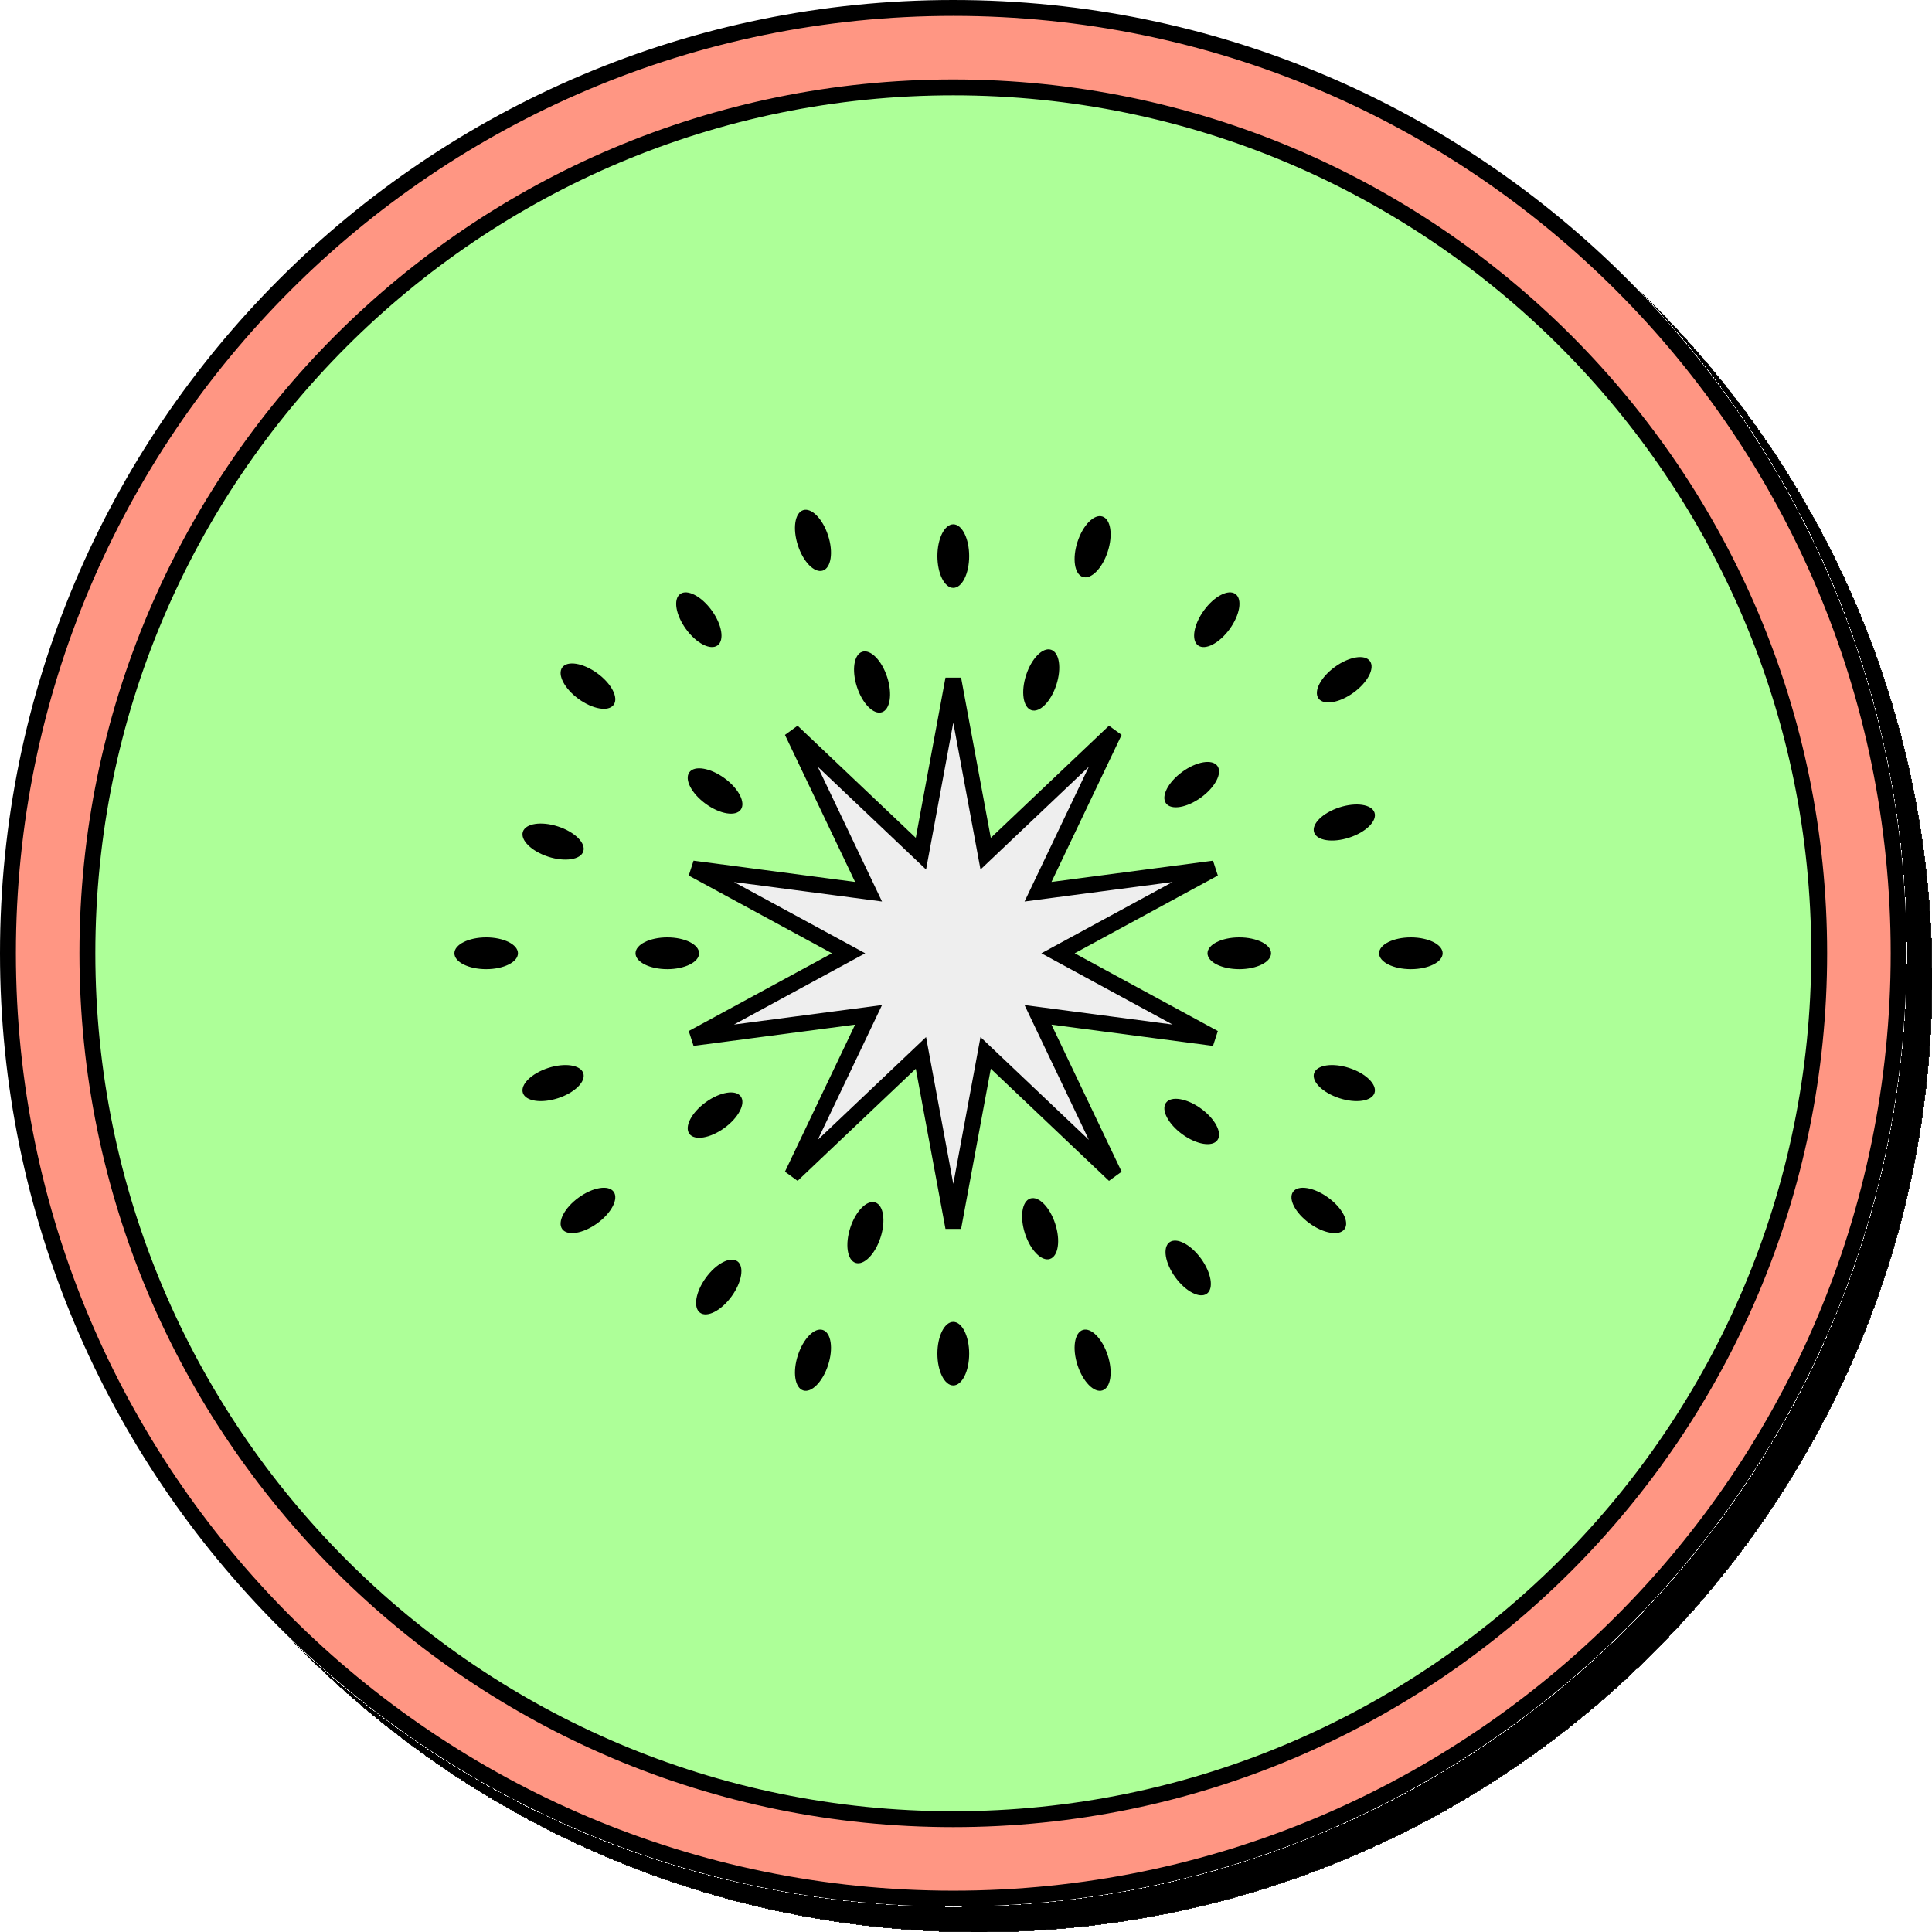
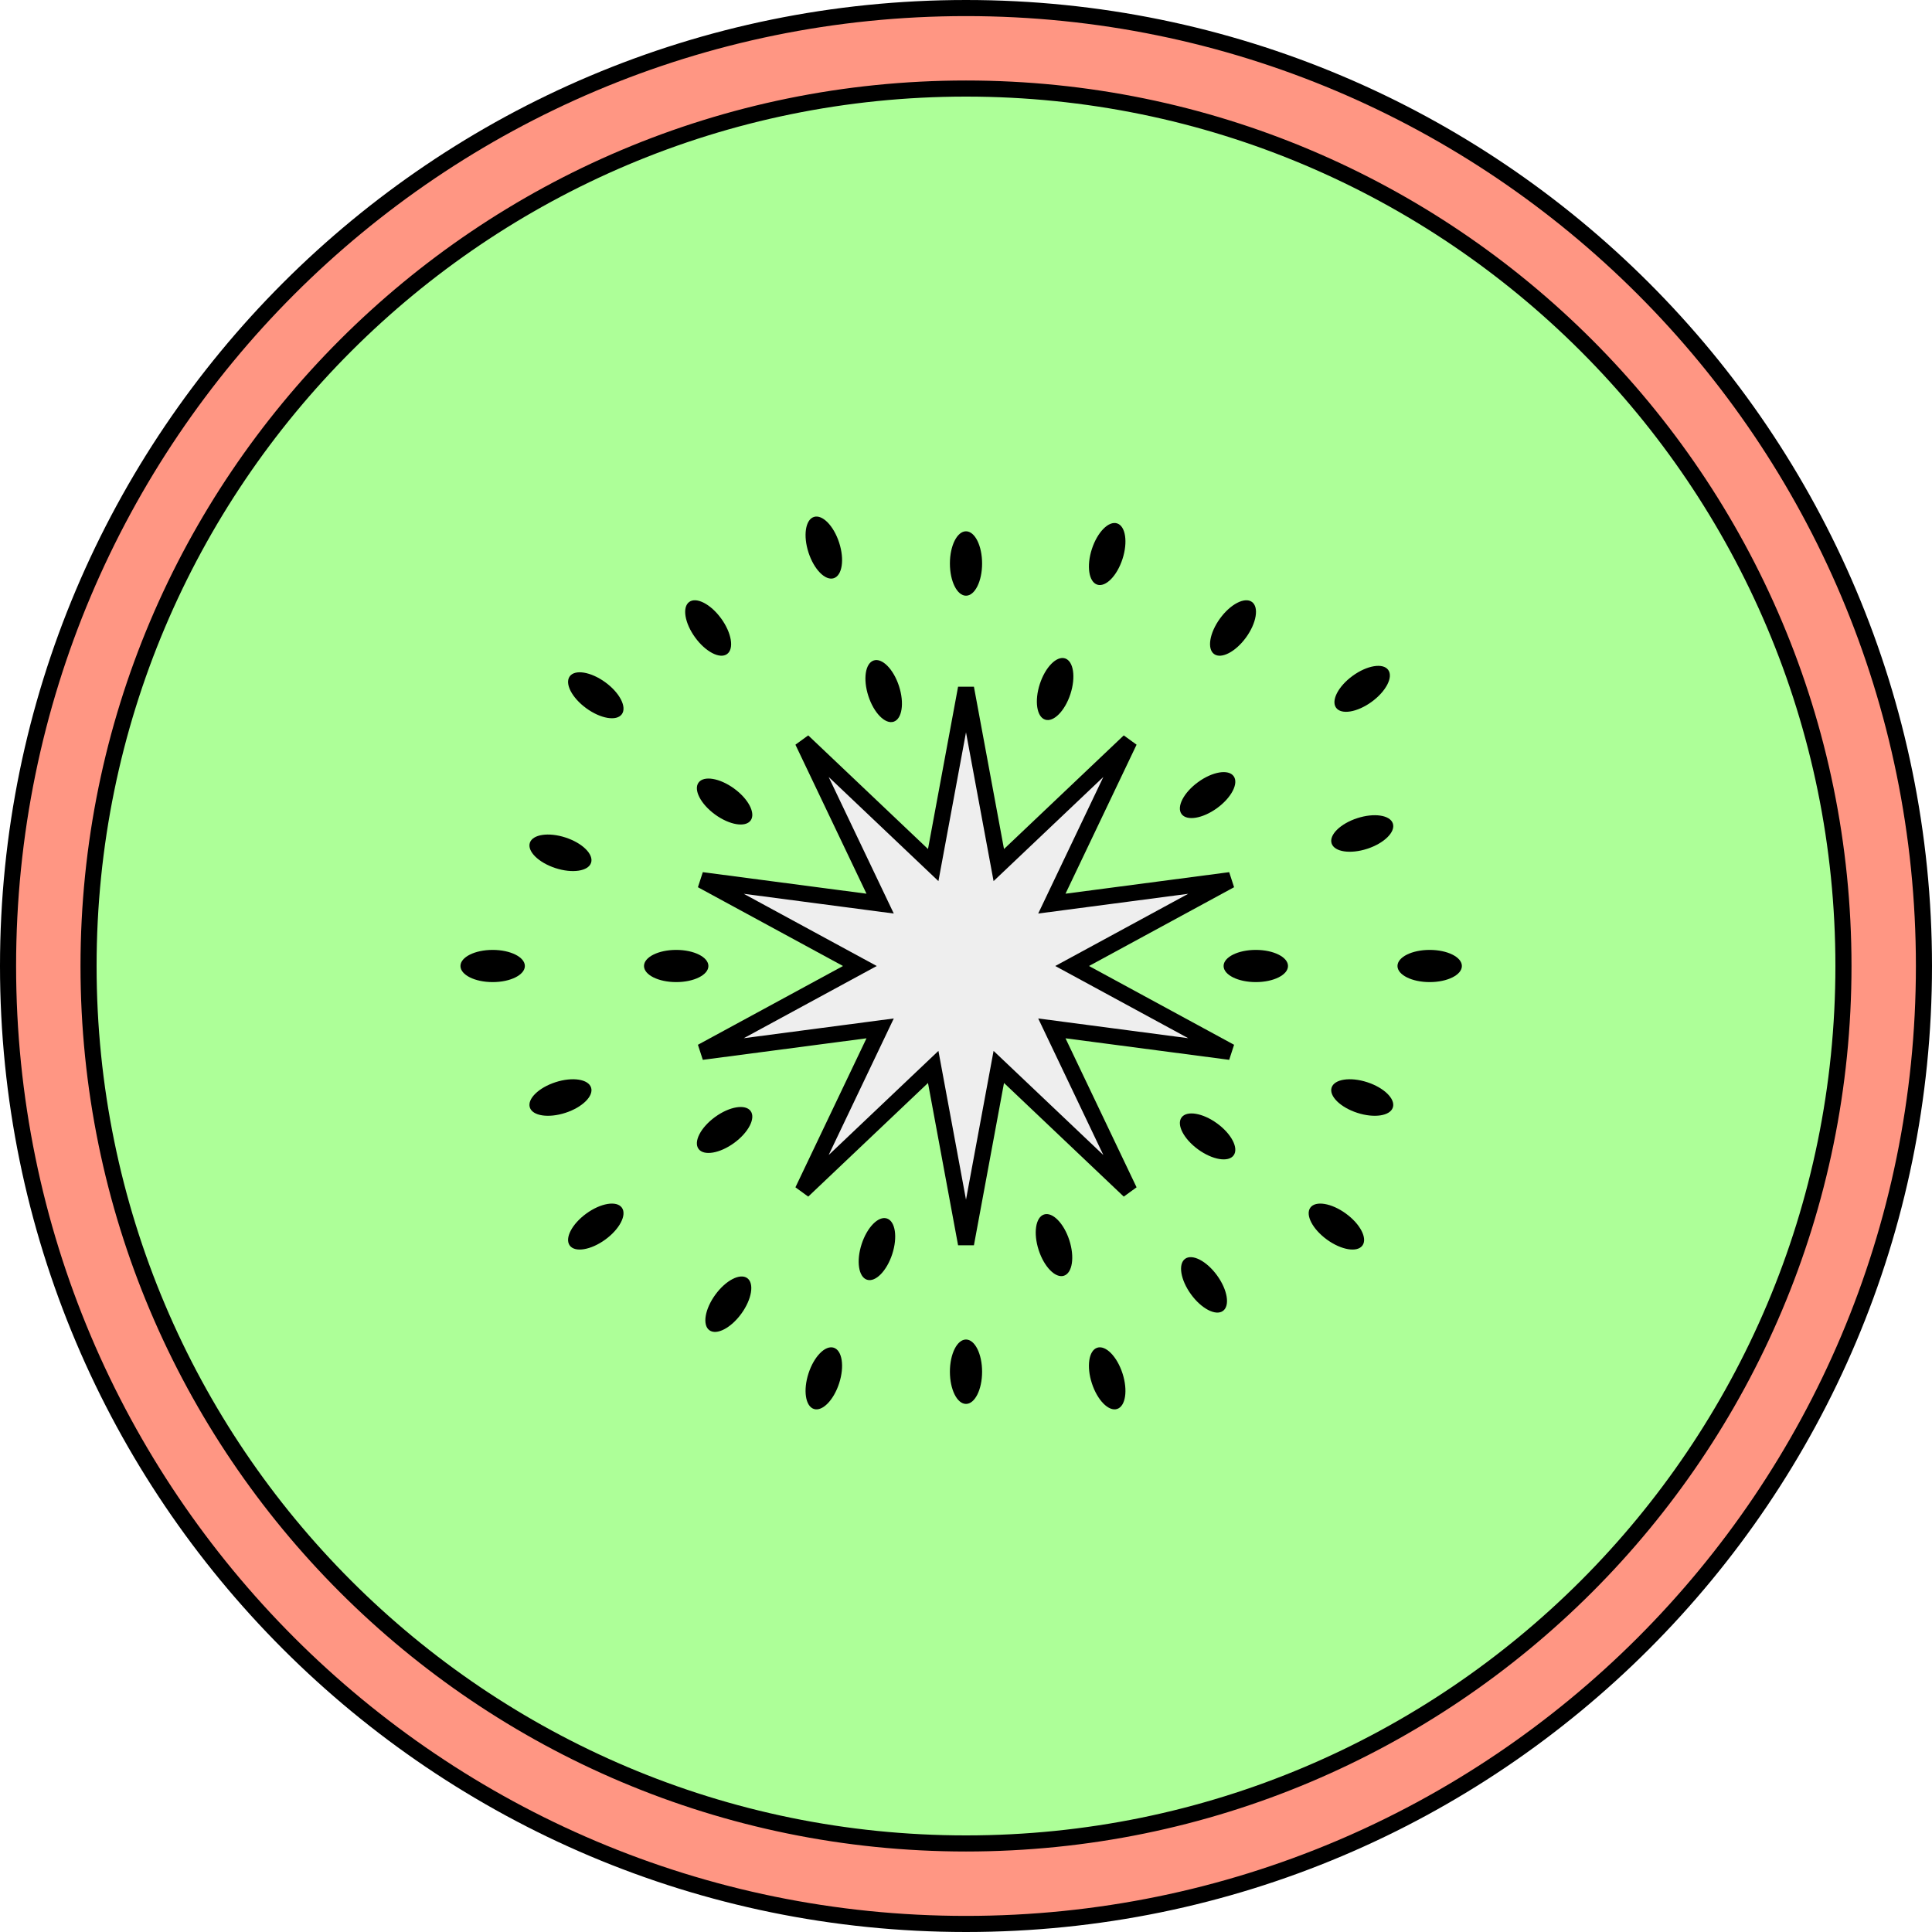
- <svg xmlns="http://www.w3.org/2000/svg" width="608" height="608" viewBox="0 0 608 608" fill="none">
-   <g id="kiwi" filter="url(#filter0_d_302_2)">
+ <svg xmlns="http://www.w3.org/2000/svg" width="600" height="600" viewBox="0 0 600 600" fill="none">
+   <g id="kiwi">
    <circle id="Ellipse 41" cx="300" cy="300" r="297.5" fill="#FF9683" stroke="black" stroke-width="5" />
    <g id="fruit">
      <circle id="Ellipse 42" cx="300" cy="300" r="272.5" fill="#ADFF98" stroke="black" stroke-width="5" />
      <path id="Star 1" d="M309.345 264.129L310.184 268.655L313.524 265.486L350.717 230.195L328.645 276.472L326.663 280.628L331.228 280.027L382.061 273.337L337.004 297.803L332.958 300L337.004 302.197L382.061 326.663L331.228 319.973L326.663 319.372L328.645 323.528L350.717 369.805L313.524 334.514L310.184 331.345L309.345 335.871L300 386.284L290.655 335.871L289.816 331.345L286.476 334.514L249.283 369.805L271.355 323.528L273.337 319.372L268.772 319.973L217.939 326.663L262.996 302.197L267.042 300L262.996 297.803L217.939 273.337L268.772 280.027L273.337 280.628L271.355 276.472L249.283 230.195L286.476 265.486L289.816 268.655L290.655 264.129L300 213.716L309.345 264.129Z" fill="#EEEEEE" stroke="black" stroke-width="5" />
      <ellipse id="Ellipse 43" cx="210" cy="300" rx="10" ry="5" fill="black" />
      <ellipse id="Ellipse 44" cx="390" cy="300" rx="10" ry="5" fill="black" />
      <ellipse id="Ellipse 45" cx="375.029" cy="246.923" rx="10" ry="5" transform="rotate(-36 375.029 246.923)" fill="black" />
      <ellipse id="Ellipse 46" rx="10" ry="5" transform="matrix(-0.809017 -0.587785 -0.587785 0.809017 225.029 248.923)" fill="black" />
      <ellipse id="Ellipse 47" rx="10" ry="5" transform="matrix(0.809017 0.587785 0.587785 -0.809017 375.029 352.923)" fill="black" />
      <ellipse id="Ellipse 49" cx="274.437" cy="214.624" rx="10" ry="5" transform="rotate(72 274.437 214.624)" fill="black" />
      <ellipse id="Ellipse 50" cx="327.327" cy="386.679" rx="10" ry="5" transform="rotate(72 327.327 386.679)" fill="black" />
      <ellipse id="Ellipse 51" rx="10" ry="5" transform="matrix(0.309017 -0.951057 -0.951057 -0.309017 327.677 213.983)" fill="black" />
      <ellipse id="Ellipse 52" rx="10" ry="5" transform="matrix(-0.309017 0.951057 0.951057 0.309017 272.341 387.919)" fill="black" />
      <ellipse id="Ellipse 48" cx="225.029" cy="350.923" rx="10" ry="5" transform="rotate(144 225.029 350.923)" fill="black" />
      <ellipse id="seed20" cx="255.846" cy="170.056" rx="10" ry="5" transform="rotate(-108 255.846 170.056)" fill="black" />
      <ellipse id="seed19" rx="10" ry="5" transform="matrix(-0.587785 -0.809017 -0.809017 0.587785 219.923 195.028)" fill="black" />
      <ellipse id="seed18" rx="10" ry="5" transform="matrix(-0.809017 -0.587785 -0.587785 0.809017 185.029 215.923)" fill="black" />
      <ellipse id="seed17" rx="10" ry="5" transform="matrix(-0.951057 -0.309017 -0.309017 0.951057 174.056 264.845)" fill="black" />
      <ellipse id="seed16" cx="153" cy="300" rx="10" ry="5" fill="black" />
      <ellipse id="seed15" rx="10" ry="5" transform="matrix(-0.951057 0.309017 0.309017 0.951057 174.056 340.845)" fill="black" />
      <ellipse id="seed14" cx="185.029" cy="380.923" rx="10" ry="5" transform="rotate(144 185.029 380.923)" fill="black" />
      <ellipse id="seed13" rx="10" ry="5" transform="matrix(-0.587785 0.809017 0.809017 0.587785 226.189 405.029)" fill="black" />
      <ellipse id="seed12" rx="10" ry="5" transform="matrix(-0.309017 0.951057 0.951057 0.309017 255.846 428.056)" fill="black" />
      <ellipse id="seed11" rx="10" ry="5" transform="matrix(0 -1 -1 0 300 426)" fill="black" />
      <ellipse id="seed10" cx="343.846" cy="428.056" rx="10" ry="5" transform="rotate(72 343.846 428.056)" fill="black" />
      <ellipse id="seed9" cx="373.923" cy="399.029" rx="10" ry="5" transform="rotate(54 373.923 399.029)" fill="black" />
      <ellipse id="seed8" rx="10" ry="5" transform="matrix(0.809017 0.587785 0.587785 -0.809017 415.029 380.923)" fill="black" />
      <ellipse id="seed7" cx="423.055" cy="340.845" rx="10" ry="5" transform="rotate(18 423.055 340.845)" fill="black" />
      <ellipse id="seed6" cx="444" cy="300" rx="10" ry="5" fill="black" />
      <ellipse id="seed5" cx="423.056" cy="258.845" rx="10" ry="5" transform="rotate(-18 423.056 258.845)" fill="black" />
      <ellipse id="seed4" cx="423.029" cy="213.923" rx="10" ry="5" transform="rotate(-36 423.029 213.923)" fill="black" />
      <ellipse id="seed3" cx="382.923" cy="195.028" rx="10" ry="5" transform="rotate(-54 382.923 195.028)" fill="black" />
      <ellipse id="seed2" rx="10" ry="5" transform="matrix(0.309017 -0.951057 -0.951057 -0.309017 343.846 172.056)" fill="black" />
      <ellipse id="seed1" rx="10" ry="5" transform="matrix(0 -1 -1 0 300 175)" fill="black" />
    </g>
  </g>
-   <defs>
-     <filter id="filter0_d_302_2" x="0" y="0" width="608" height="608" filterUnits="userSpaceOnUse" color-interpolation-filters="sRGB">
-       <feFlood flood-opacity="0" result="BackgroundImageFix" />
-       <feColorMatrix in="SourceAlpha" type="matrix" values="0 0 0 0 0 0 0 0 0 0 0 0 0 0 0 0 0 0 127 0" result="hardAlpha" />
-       <feOffset dx="8" dy="8" />
-       <feComposite in2="hardAlpha" operator="out" />
-       <feColorMatrix type="matrix" values="0 0 0 0 0 0 0 0 0 0 0 0 0 0 0 0 0 0 1 0" />
-       <feBlend mode="normal" in2="BackgroundImageFix" result="effect1_dropShadow_302_2" />
-       <feBlend mode="normal" in="SourceGraphic" in2="effect1_dropShadow_302_2" result="shape" />
-     </filter>
-   </defs>
</svg>
